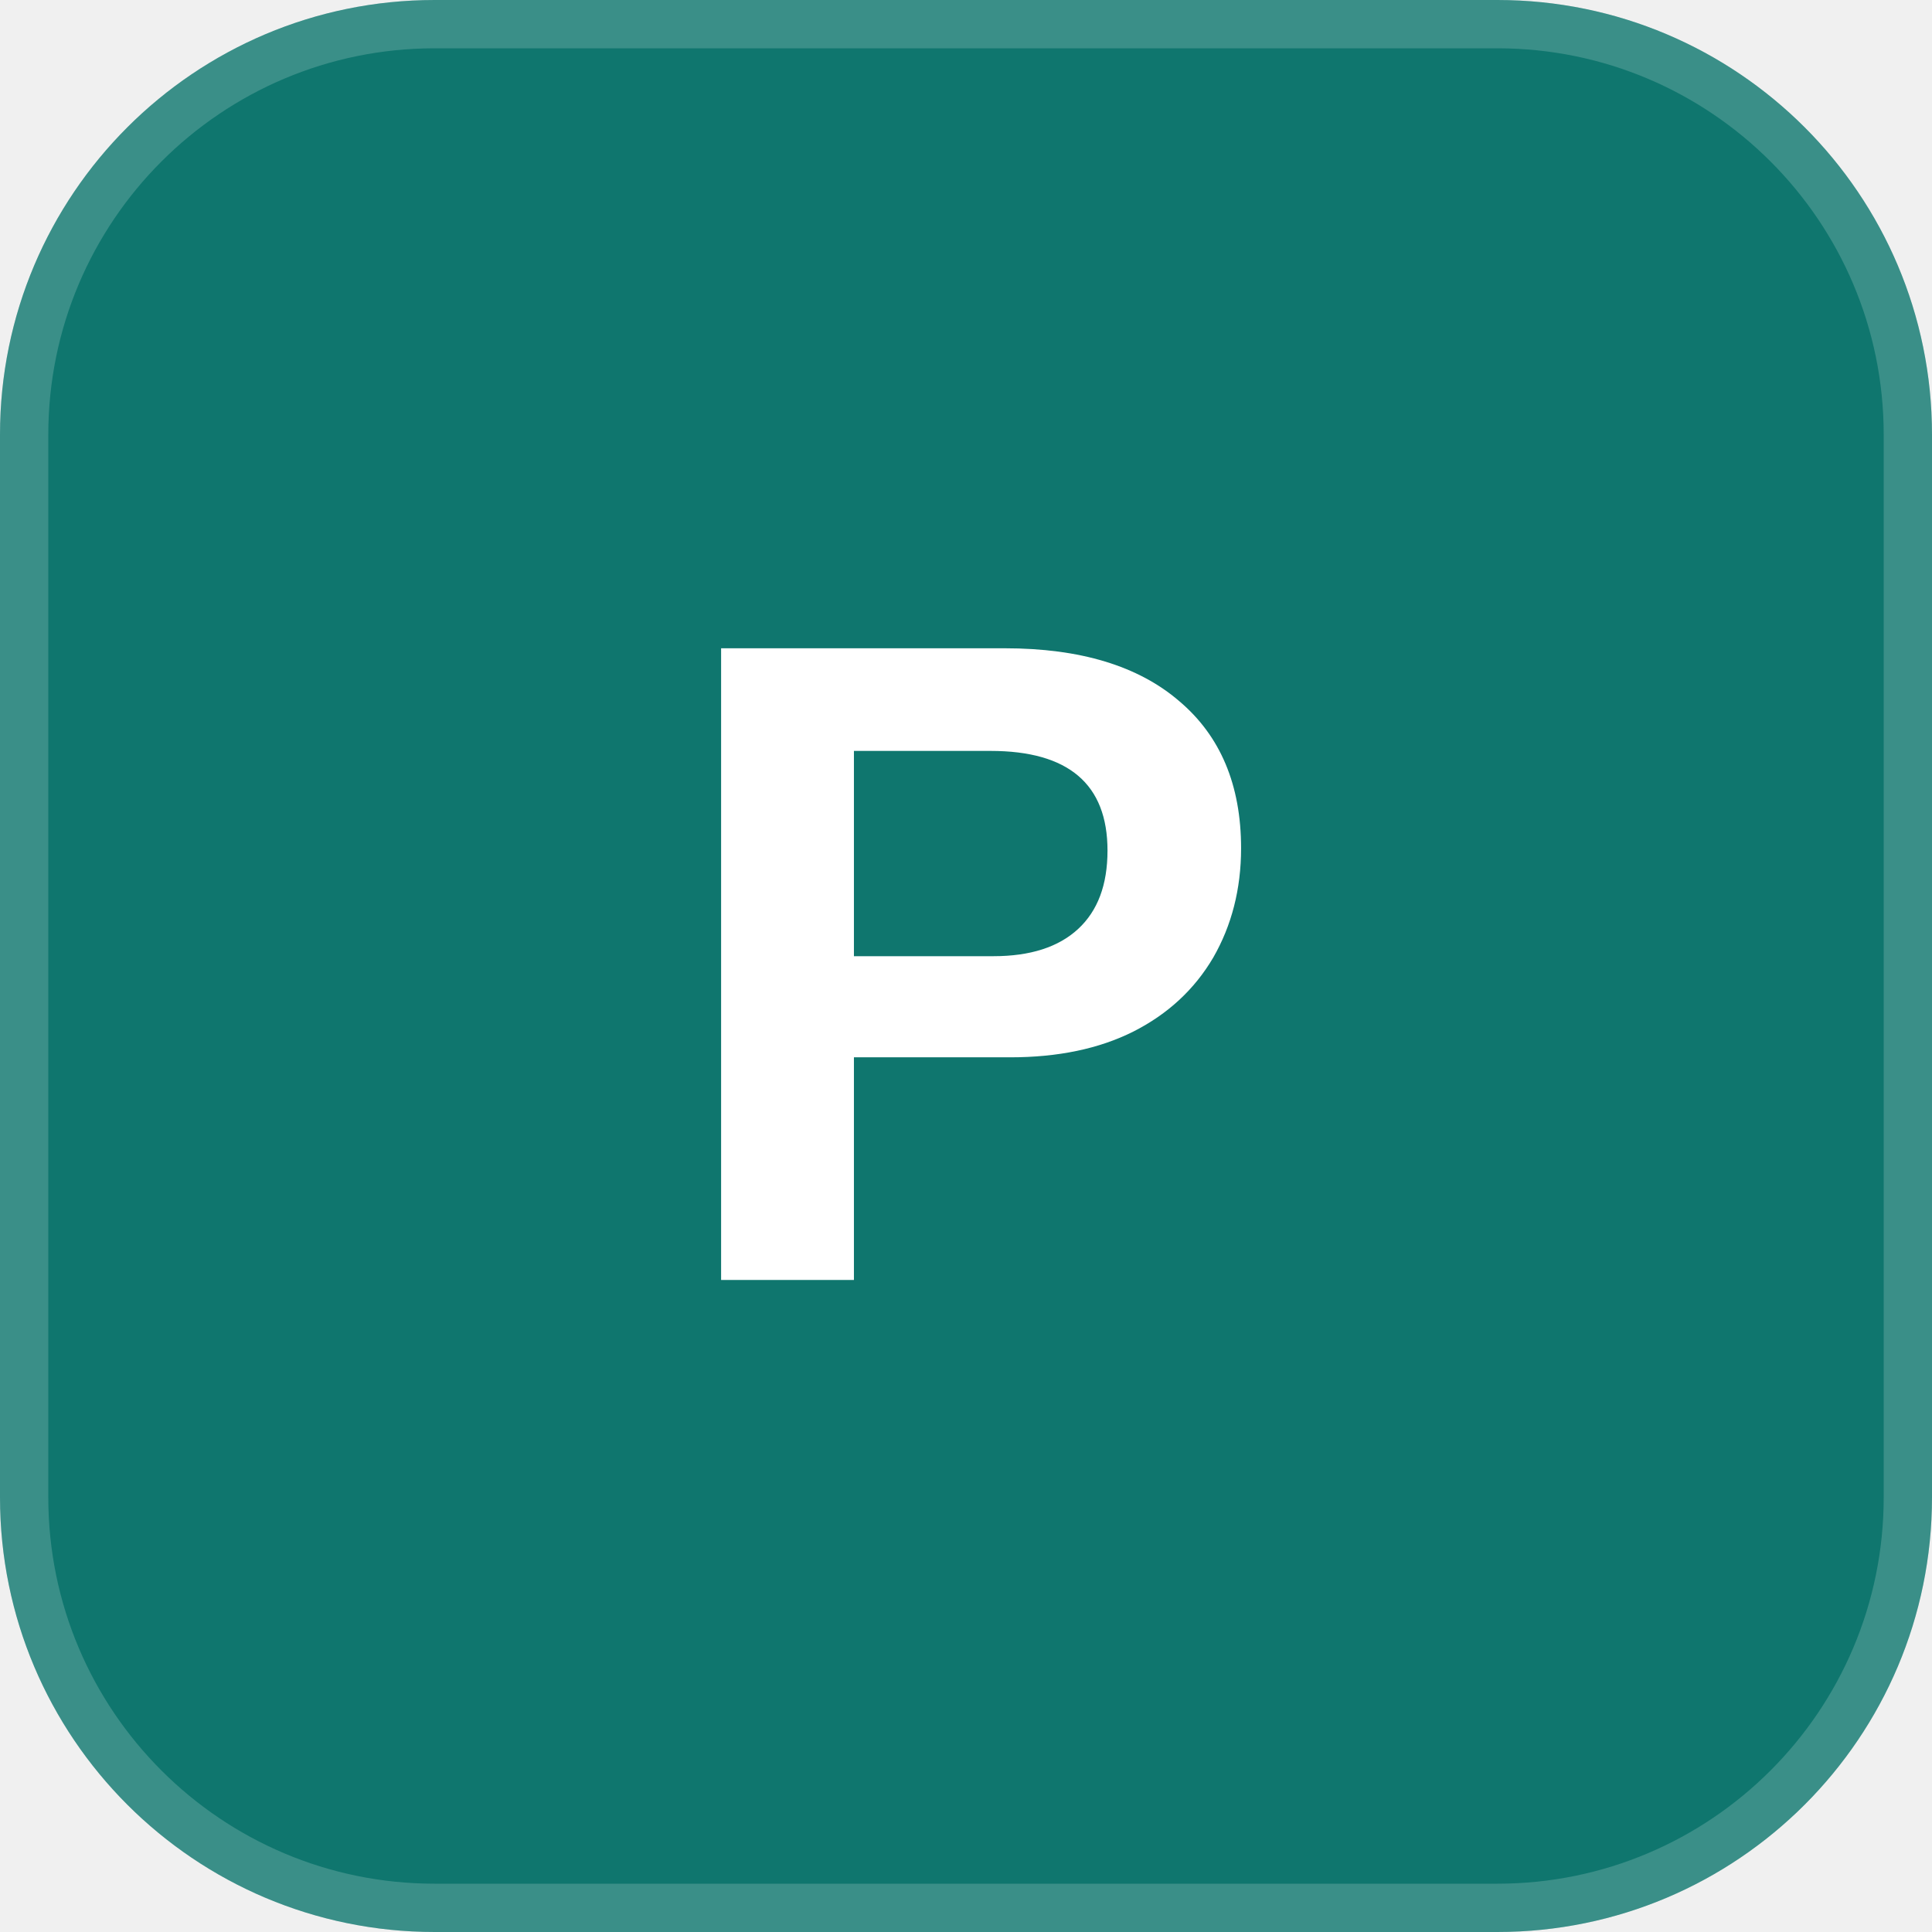
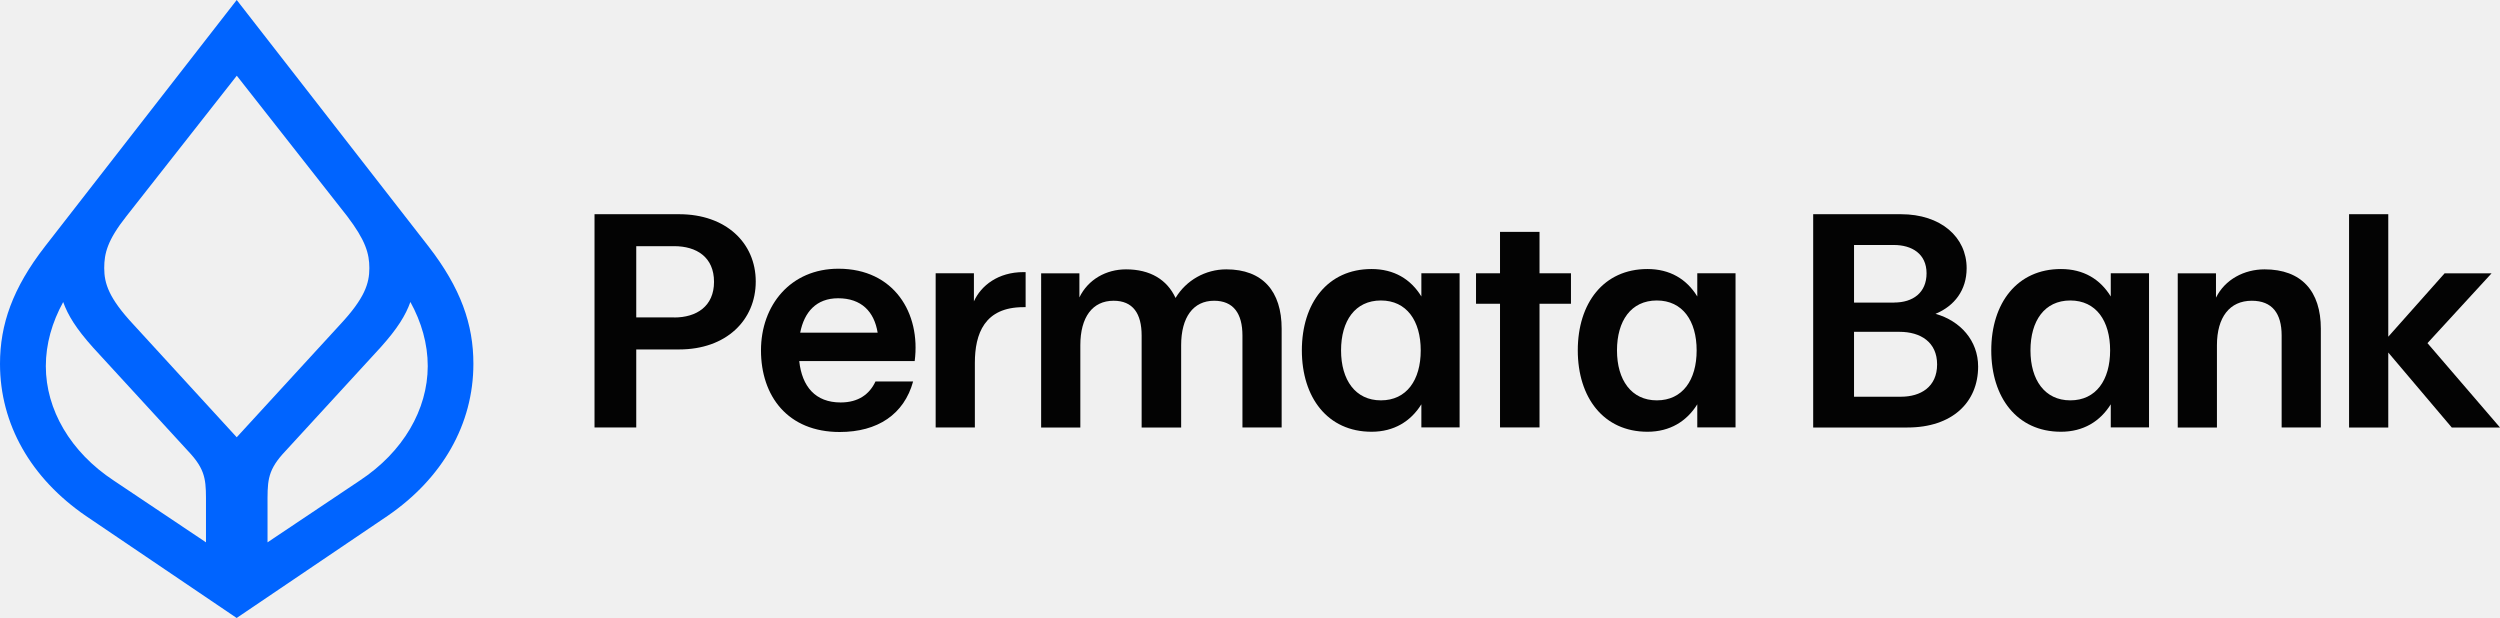
- <svg xmlns="http://www.w3.org/2000/svg" viewBox="0 0 40 40" role="img" aria-label="Permata">
-   <rect width="40" height="40" rx="9" fill="#0f766e" />
-   <rect x="0.5" y="0.5" width="39" height="39" rx="8.5" fill="none" stroke="#ffffff" stroke-opacity="0.18" />
-   <text x="20" y="26.5" text-anchor="middle" font-family="Segoe UI, Arial, sans-serif" font-size="19" font-weight="700" fill="#ffffff">P</text>
+ <svg xmlns="http://www.w3.org/2000/svg" width="512" height="126.562" viewBox="0 0 512 126.562" fill="none" version="1.1" id="svg26">
+   <defs id="defs30">
+     <style id="style939">
+       .cls-1 {
+         fill: #0064ff;
+       }
+     </style>
+   </defs>
+   <path d="m 121.758,43.871 h 17.337 c 9.554,0 15.682,5.86 15.682,13.784 0,7.924 -6.051,13.911 -15.682,13.911 H 130.304 v 15.974 h -8.546 z m 16.316,21.15 c 4.59,0 8.158,-2.304 8.158,-7.303 0,-5.05 -3.568,-7.303 -8.158,-7.303 H 130.304 v 14.594 h 7.77 z" fill="white" id="path2" style="fill:#030303;fill-opacity:1;stroke-width:2.876" />
+   <path d="m 155.85,71.754 c 0,-9.24 6.051,-16.721 15.863,-16.721 11.403,0 16.884,9.113 15.617,18.91 h -23.646 c 0.569,5.24 3.31,8.481 8.481,8.481 3.633,0 5.921,-1.684 7.137,-4.304 h 7.705 c -1.849,6.734 -7.266,10.354 -15.036,10.354 -10.64,0 -16.122,-7.354 -16.122,-16.721 z m 23.892,-3.62 c -0.698,-4.304 -3.31,-7.05 -8.093,-7.05 -4.46,0 -6.942,2.81 -7.77,7.05 z" fill="white" id="path4" style="fill:#030303;fill-opacity:1;stroke-width:2.876" />
+   <path d="m 191.623,55.971 h 7.835 v 5.746 c 1.461,-3.24 4.977,-5.987 10.136,-5.987 h 0.453 v 7.177 h -0.453 c -7.964,0 -9.942,5.43 -9.942,11.417 v 13.227 h -8.029 z" fill="white" id="path6" style="fill:#030303;fill-opacity:1;stroke-width:2.876" />
+   <path d="m 213.226,55.973 h 7.834 v 4.936 c 1.784,-3.683 5.482,-5.746 9.554,-5.746 4.965,0 8.416,2.127 10.136,5.86 2.172,-3.62 6.115,-5.86 10.394,-5.86 7.46,0 11.338,4.494 11.338,12.164 v 20.214 h -8.029 V 68.706 c 0,-4.494 -1.849,-7.113 -5.805,-7.113 -4.266,0 -6.749,3.367 -6.749,9.113 v 16.847 h -8.093 V 68.706 c 0,-4.494 -1.784,-7.113 -5.74,-7.113 -4.331,0 -6.813,3.367 -6.813,9.113 v 16.847 h -8.029 z" fill="white" id="path8" style="fill:#030303;fill-opacity:1;stroke-width:2.876" />
+   <path d="m 266.621,71.753 c 0,-9.67 5.288,-16.657 14.273,-16.657 4.59,0 8.03,2.063 10.201,5.62 v -4.747 h 7.832 v 31.568 h -7.832 v -4.734 c -2.172,3.493 -5.612,5.62 -10.201,5.62 -8.985,0 -14.273,-7 -14.273,-16.67 z m 16.186,10.24 c 5.288,0 8.159,-4.177 8.159,-10.227 0,-6.05 -2.871,-10.227 -8.159,-10.227 -5.288,0 -8.158,4.177 -8.158,10.227 0,6.05 2.935,10.227 8.158,10.227 z" fill="white" id="path10" style="fill:#030303;fill-opacity:1;stroke-width:2.876" />
+   <path d="m 307.203,62.209 h -4.913 v -6.24 h 4.913 v -8.481 h 8.091 v 8.481 h 6.44 v 6.24 h -6.44 v 25.328 h -8.091 z" fill="white" id="path12" style="fill:#030303;fill-opacity:1;stroke-width:2.876" />
+   <path d="m 323.13,71.753 c 0,-9.67 5.287,-16.657 14.273,-16.657 4.591,0 8.028,2.063 10.2,5.62 v -4.747 h 7.835 v 31.568 h -7.835 v -4.734 c -2.172,3.493 -5.609,5.62 -10.2,5.62 -8.986,0 -14.273,-7 -14.273,-16.67 z m 16.186,10.24 c 5.287,0 8.157,-4.177 8.157,-10.227 0,-6.05 -2.871,-10.227 -8.157,-10.227 -5.287,0 -8.157,4.177 -8.157,10.227 0,6.05 2.934,10.227 8.157,10.227 z" fill="white" id="path14" style="fill:#030303;fill-opacity:1;stroke-width:2.876" />
+   <path d="m 371.352,43.871 h 17.972 c 8.157,0 13.444,4.683 13.444,11.05 0,4.494 -2.482,7.734 -6.374,9.354 5.094,1.43 8.727,5.493 8.727,10.797 0,7.303 -5.287,12.48 -14.465,12.48 H 371.341 V 43.871 Z m 16.574,18.087 c 3.829,0 6.633,-2 6.633,-5.987 0,-3.987 -3,-5.797 -6.696,-5.797 h -8.157 v 11.797 h 8.221 z m 1.398,19.29 c 4.018,0 7.395,-2 7.395,-6.62 0,-4.557 -3.377,-6.67 -7.706,-6.67 h -9.308 V 81.248 Z" fill="white" id="path16" style="fill:#030303;fill-opacity:1;stroke-width:2.876" />
+   <path d="m 407.811,71.753 c 0,-9.67 5.287,-16.657 14.273,-16.657 4.588,0 8.028,2.063 10.2,5.62 v -4.747 h 7.835 v 31.568 h -7.835 v -4.734 c -2.172,3.493 -5.612,5.62 -10.2,5.62 -8.986,0 -14.273,-7 -14.273,-16.67 z m 16.186,10.24 c 5.287,0 8.157,-4.177 8.157,-10.227 0,-6.05 -2.871,-10.227 -8.157,-10.227 -5.287,0 -8.157,4.177 -8.157,10.227 0,6.05 2.934,10.227 8.157,10.227 z" fill="white" id="path18" style="fill:#030303;fill-opacity:1;stroke-width:2.876" />
+   <path d="m 446.001,55.973 h 7.832 v 4.987 c 1.85,-3.747 5.805,-5.797 9.944,-5.797 7.588,0 11.531,4.494 11.531,12.164 v 20.214 h -8.028 V 68.706 c 0,-4.494 -1.913,-7.113 -6.115,-7.113 -4.525,0 -7.136,3.367 -7.136,9.113 v 16.847 h -8.028 z" fill="white" id="path20" style="fill:#030303;fill-opacity:1;stroke-width:2.876" />
+   <path d="m 489.118,72.198 v 15.354 h -8.031 V 43.871 h 8.031 v 25.087 l 11.532,-12.974 h 9.619 L 497.146,70.274 512,87.552 h -9.878 z" fill="white" id="path22" style="fill:#030303;fill-opacity:1;stroke-width:2.876" />
+   <path d="M 87.757,50.465 48.481,0 9.218,50.465 C 2.586,59.009 0,66.439 0,74.514 0,86.855 6.309,97.931 17.608,105.677 L 48.468,126.562 79.341,105.677 C 90.653,97.931 96.95,86.843 96.95,74.514 96.962,66.452 94.377,59.009 87.757,50.465 Z M 42.185,103.626 v 7.443 L 23.284,98.412 C 14.402,92.564 9.386,83.856 9.386,74.995 c 0,-4.582 1.293,-9.012 3.555,-13.138 0.97,2.683 2.586,5.379 6.141,9.341 l 20.039,21.834 c 3.219,3.633 3.064,5.848 3.064,10.594 z M 27.318,66.452 c -5.016,-5.379 -5.973,-8.379 -5.973,-11.544 0,-3.012 0.646,-5.696 4.525,-10.607 l 22.625,-28.796 22.624,28.796 c 3.724,4.911 4.525,7.595 4.525,10.607 0,3.164 -0.97,6.177 -5.973,11.544 L 48.481,89.551 Z M 73.691,98.412 54.79,111.069 v -7.443 c 0,-4.747 -0.155,-6.961 3.077,-10.607 l 20.039,-21.834 c 3.555,-3.949 5.171,-6.645 6.141,-9.341 2.262,4.114 3.555,8.543 3.555,13.138 -0.013,8.873 -5.016,17.569 -13.911,23.429 z" fill="white" id="path24" style="fill:#0064ff;fill-opacity:1;stroke-width:2.876" />
</svg>
